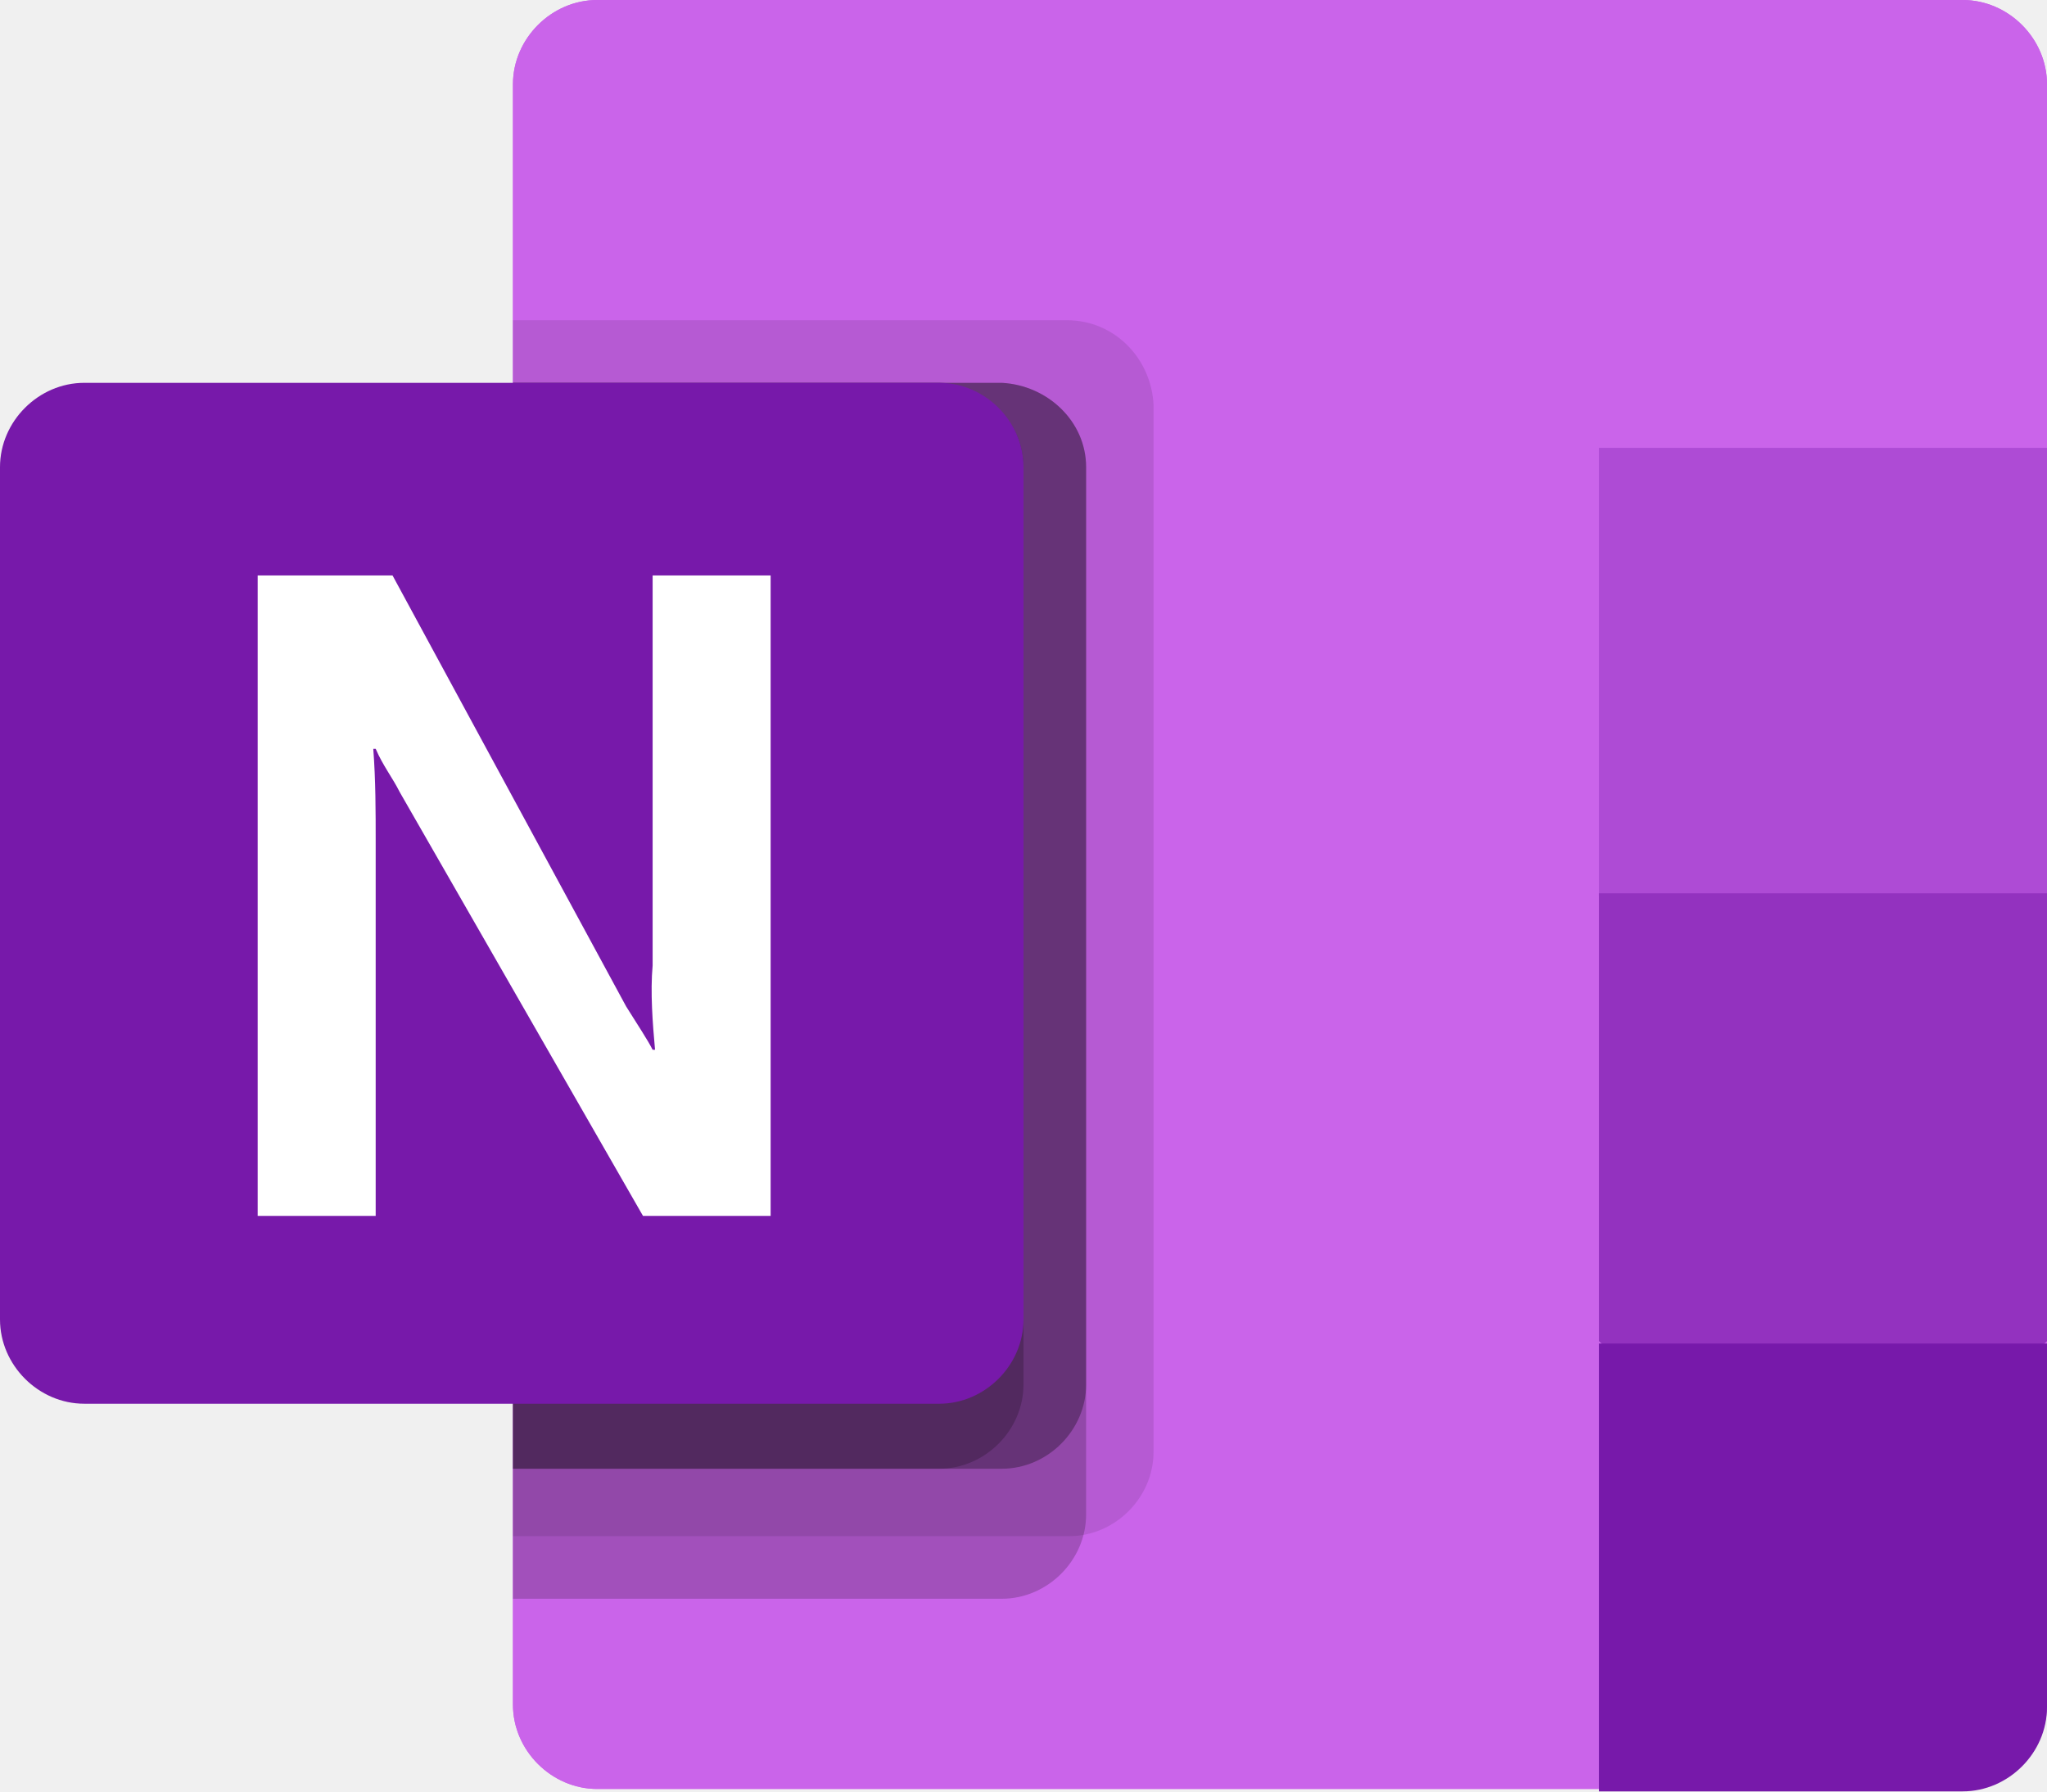
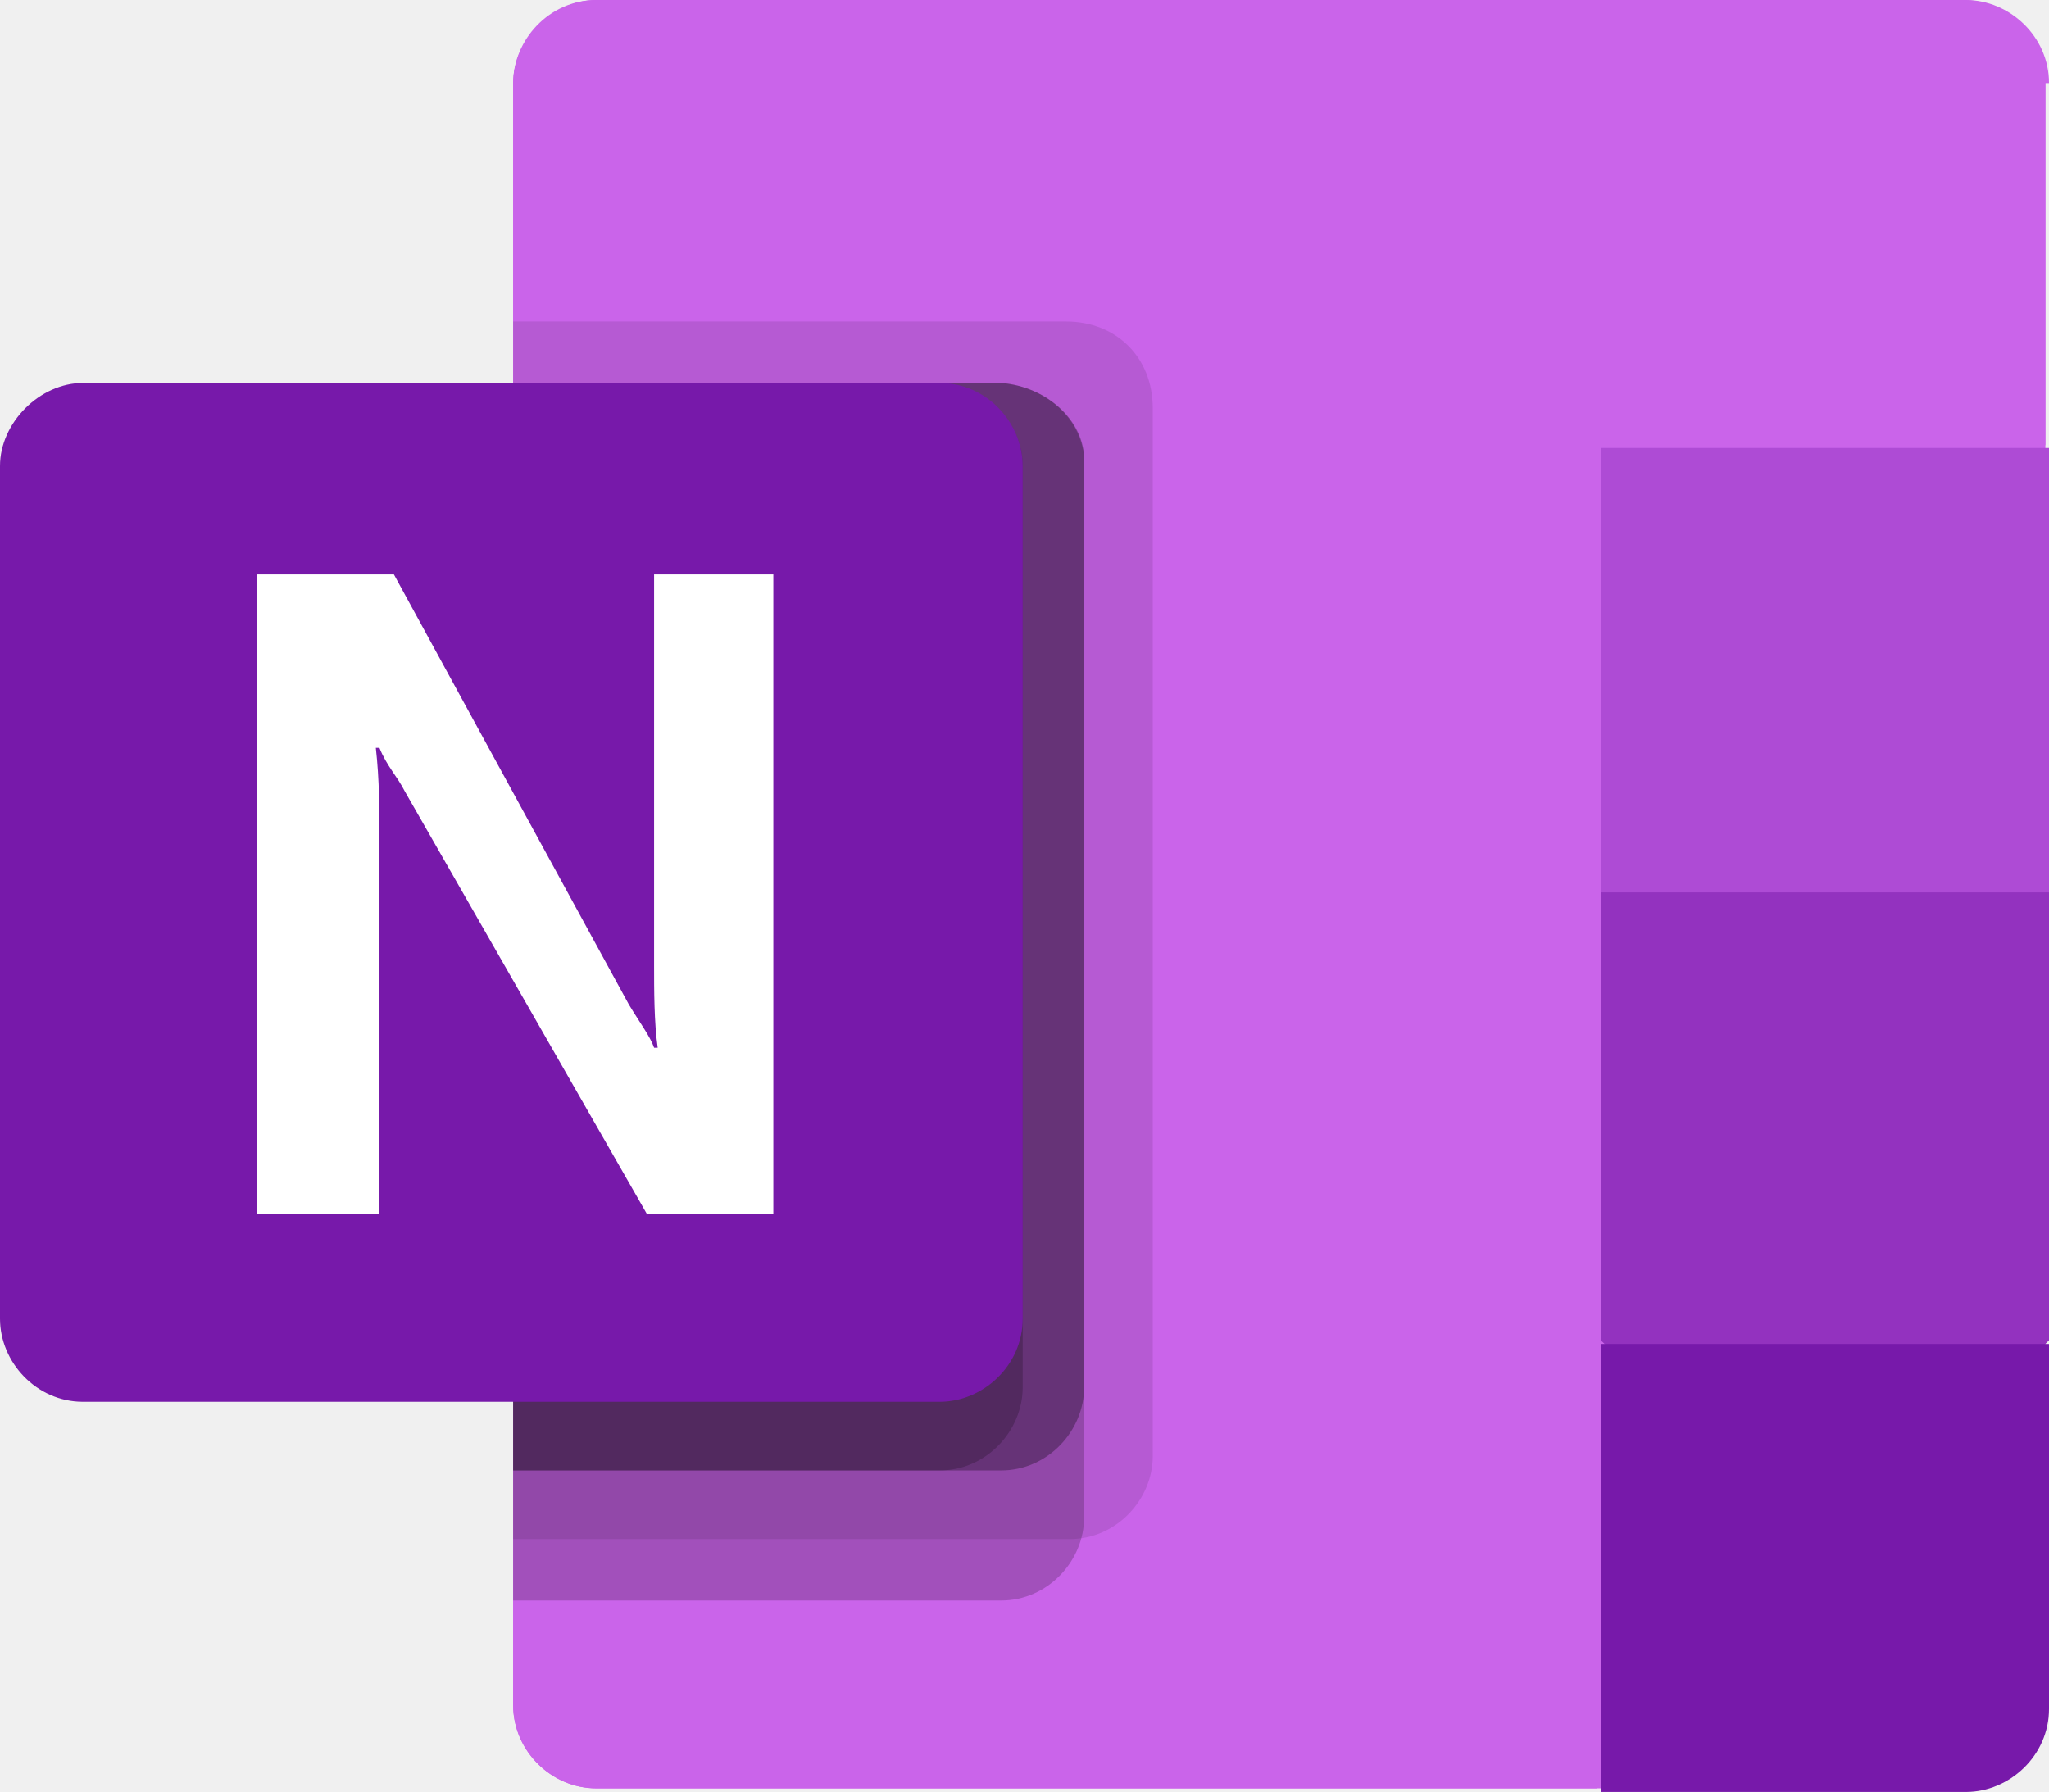
- <svg xmlns="http://www.w3.org/2000/svg" version="1.1" id="图层_1" x="0px" y="0px" viewBox="0 0 85 74.4" style="enable-background:new 0 0 85 74.4;" xml:space="preserve">
+ <svg xmlns="http://www.w3.org/2000/svg" version="1.1" id="图层_1" x="0px" y="0px" viewBox="0 0 56.7 49.6" style="enable-background:new 0 0 56.7 49.6;" xml:space="preserve">
  <style type="text/css">
	.st0{fill:#CA64EA;}
	.st1{fill:#AE4BD5;}
	.st2{fill:#9332BF;}
	.st3{fill:#7719AA;}
	.st4{opacity:0.1;enable-background:new    ;}
	.st5{opacity:0.2;enable-background:new    ;}
	.st6{opacity:0.3;enable-background:new    ;}
	.st7{fill:#FFFFFF;}
</style>
-   <path class="st0" d="M24.8,0h56.7C83.4,0,85,1.6,85,3.5l0,0v67.3c0,1.9-1.6,3.5-3.5,3.5l0,0H24.8c-1.9,0-3.5-1.6-3.5-3.5l0,0V3.5  C21.3,1.6,22.9,0,24.8,0L24.8,0z" />
-   <path class="st0" d="M85,3.5C85,1.6,83.4,0,81.5,0l0,0H24.8c-1.9,0-3.5,1.6-3.5,3.5v67.3c0,1.9,1.6,3.5,3.5,3.5l0,0h41.6L85,18.6  V3.5z" />
-   <path class="st1" d="M85,18.6H66.4v18.6l9.3,8.5l9.3-8.5V18.6H85z" />
-   <path class="st2" d="M85,37.1H66.4v18.6l9.3,9l9.3-9V37.1H85z" />
-   <path class="st3" d="M66.4,55.8H85v15.1c0,1.9-1.6,3.5-3.5,3.5l0,0H66.4V55.8z" />
-   <path class="st4" d="M44.3,13.3H21.3v50.5h23.1c1.9,0,3.5-1.6,3.5-3.5V16.8C47.8,14.9,46.3,13.3,44.3,13.3z" />
-   <path class="st5" d="M41.6,15.9H21.3v50.5h20.3c1.9,0,3.5-1.6,3.5-3.5V19.4C45.1,17.5,43.5,16,41.6,15.9z" />
-   <path class="st6" d="M41.6,15.9H21.3V61h20.3c1.9,0,3.5-1.6,3.5-3.5V19.4C45.1,17.5,43.5,16,41.6,15.9z" />
-   <path class="st5" d="M39,15.9H21.3V61H39c1.9,0,3.5-1.6,3.5-3.5V19.4C42.5,17.5,40.9,16,39,15.9z" />
-   <path class="st3" d="M3.5,15.9H39c1.9,0,3.5,1.6,3.5,3.5l0,0v35.4c0,1.9-1.6,3.5-3.5,3.5l0,0H3.5c-1.9,0-3.5-1.6-3.5-3.5l0,0V19.4  C0,17.5,1.6,15.9,3.5,15.9L3.5,15.9z" />
-   <path class="st7" d="M10.6,23.9h5.7l9.7,17.9c0.5,0.8,0.9,1.4,1.1,1.8h0.1c-0.1-1.1-0.2-2.4-0.1-3.5V23.9H32v26.6h-5.3L16.6,32.9  c-0.3-0.6-0.7-1.1-1-1.8h-0.1c0.1,1.3,0.1,2.6,0.1,3.9v15.5h-4.9V23.9z" />
+   <path class="st0" d="M16.5,0h37.8c1.3,0,2.3,1.1,2.3,2.3l0,0v44.9c0,1.3-1.1,2.3-2.3,2.3l0,0H16.5c-1.3,0-2.3-1.1-2.3-2.3l0,0V2.3  C14.2,1.1,15.3,0,16.5,0L16.5,0z" />
+   <path class="st0" d="M56.7,2.3c0-1.3-1.1-2.3-2.3-2.3l0,0H16.5c-1.3,0-2.3,1.1-2.3,2.3v44.9c0,1.3,1.1,2.3,2.3,2.3l0,0h27.7  l12.4-37.2V2.3z" />
+   <path class="st1" d="M56.7,12.4H44.3v12.4l6.2,5.7l6.2-5.7L56.7,12.4L56.7,12.4z" />
+   <path class="st2" d="M56.7,24.7H44.3v12.4l6.2,6l6.2-6L56.7,24.7L56.7,24.7z" />
+   <path class="st3" d="M44.3,37.2h12.4v10.1c0,1.3-1.1,2.3-2.3,2.3l0,0H44.3V37.2z" />
+   <path class="st4" d="M29.5,8.9H14.2v33.7h15.4c1.3,0,2.3-1.1,2.3-2.3v-29C31.9,9.9,30.9,8.9,29.5,8.9z" />
+   <path class="st5" d="M27.7,10.6H14.2v33.7h13.5c1.3,0,2.3-1.1,2.3-2.3v-29C30.1,11.7,29,10.7,27.7,10.6z" />
+   <path class="st6" d="M27.7,10.6H14.2v30.1h13.5c1.3,0,2.3-1.1,2.3-2.3V12.9C30.1,11.7,29,10.7,27.7,10.6z" />
+   <path class="st5" d="M26,10.6H14.2v30.1H26c1.3,0,2.3-1.1,2.3-2.3V12.9C28.3,11.7,27.3,10.7,26,10.6z" />
+   <path class="st3" d="M2.3,10.6H26c1.3,0,2.3,1.1,2.3,2.3l0,0v23.6c0,1.3-1.1,2.3-2.3,2.3l0,0H2.3c-1.3,0-2.3-1.1-2.3-2.3l0,0V12.9  C0,11.7,1.1,10.6,2.3,10.6L2.3,10.6z" />
+   <path class="st7" d="M7.1,15.9h3.8l6.5,11.9c0.3,0.5,0.6,0.9,0.7,1.2h0.1c-0.1-0.7-0.1-1.6-0.1-2.3V15.9h3.3v17.7h-3.5l-6.7-11.7  c-0.2-0.4-0.5-0.7-0.7-1.2h-0.1c0.1,0.9,0.1,1.7,0.1,2.6v10.3H7.1L7.1,15.9L7.1,15.9z" />
</svg>
